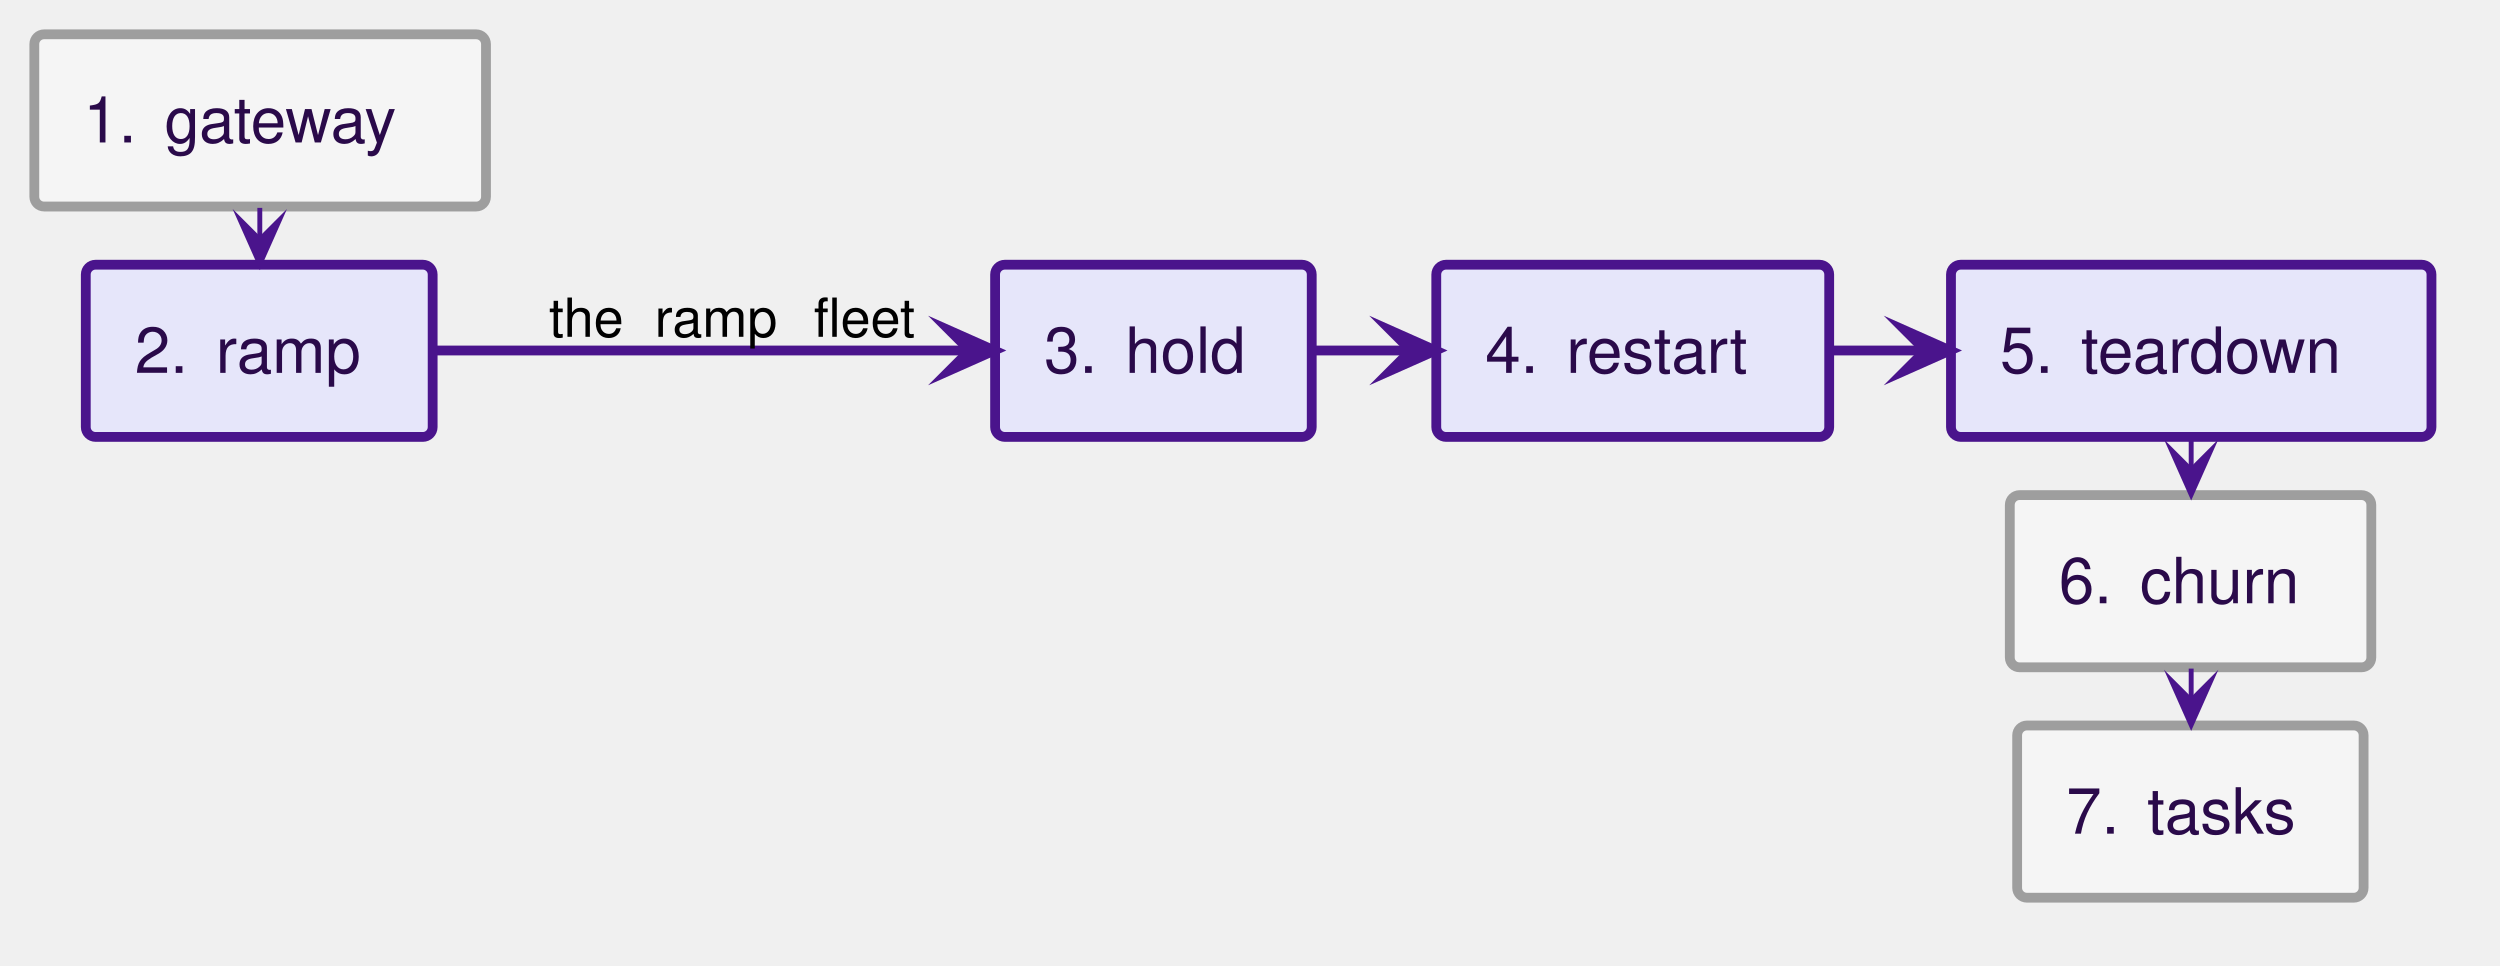
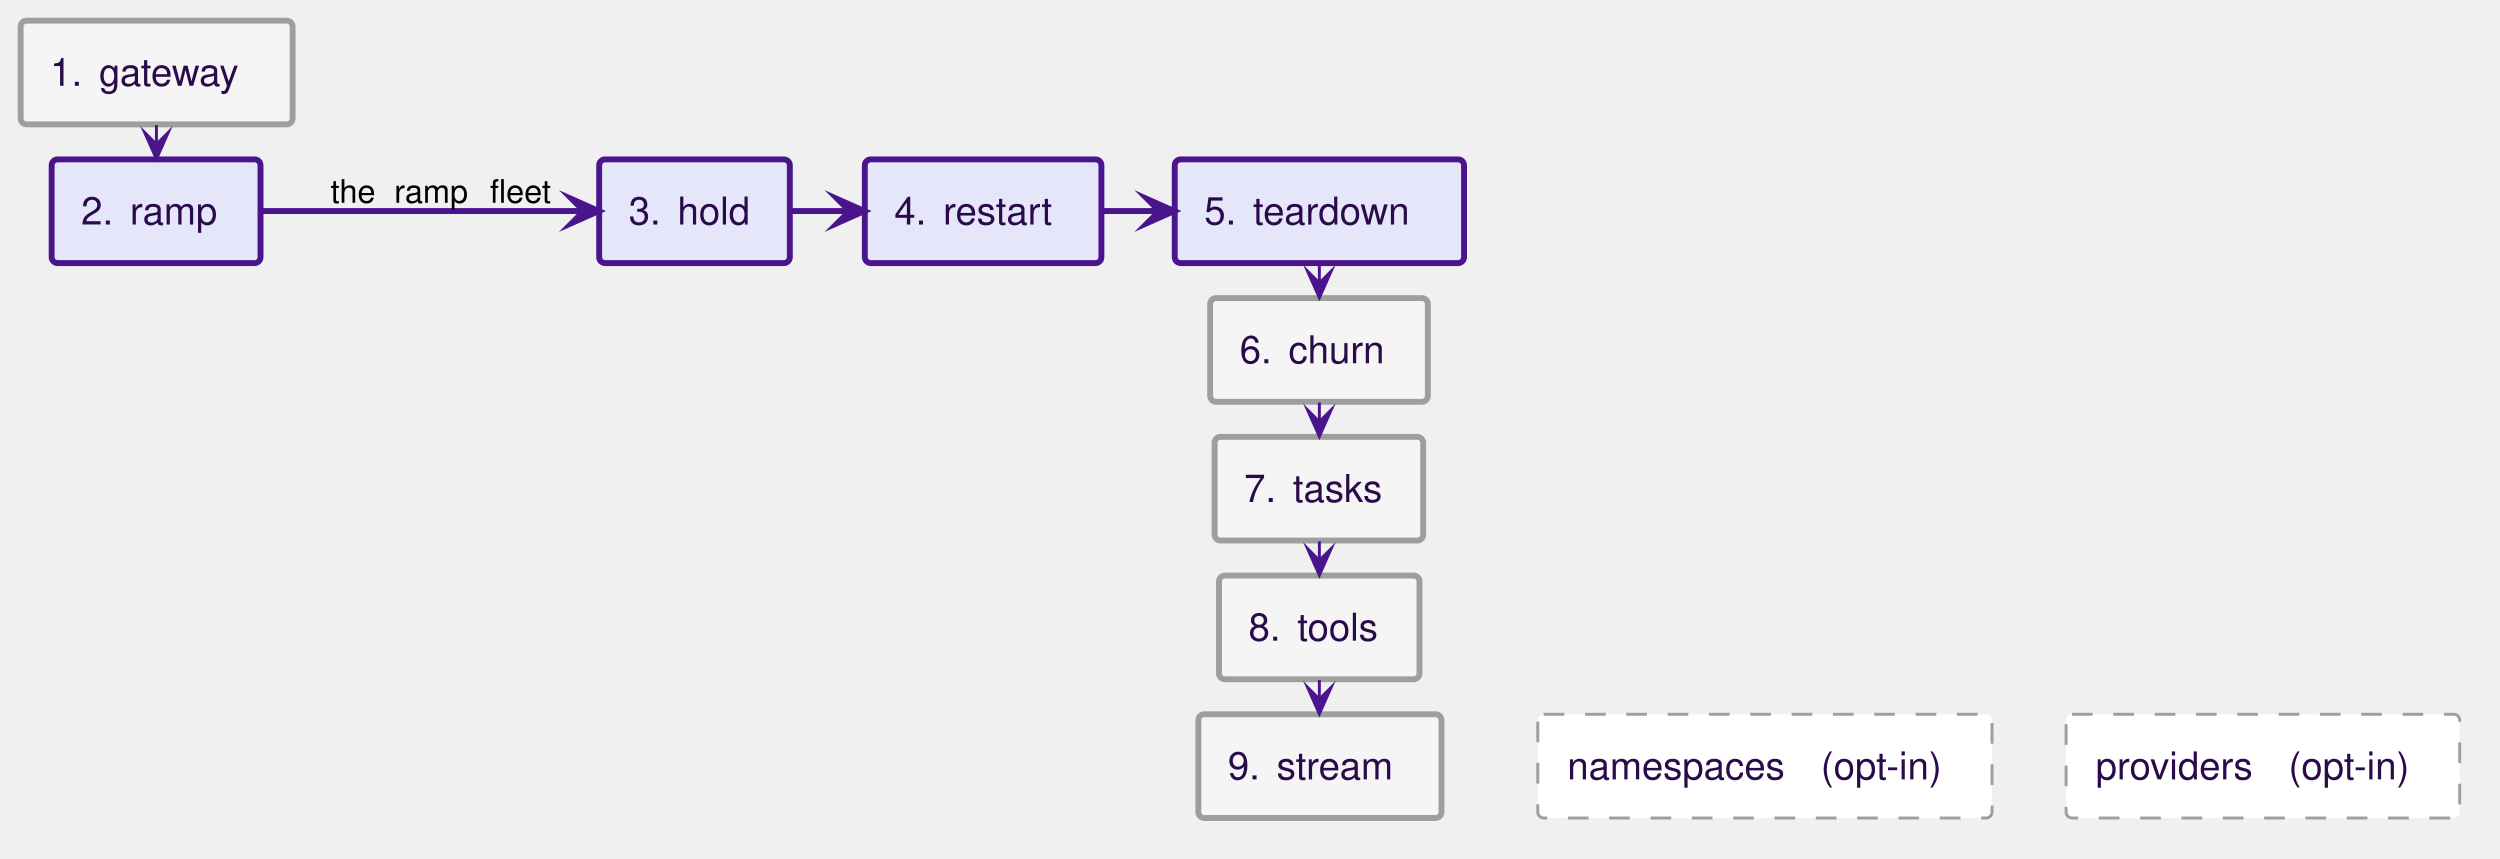
- <svg xmlns="http://www.w3.org/2000/svg" contentStyleType="text/css" data-diagram-type="DESCRIPTION" height="197px" preserveAspectRatio="none" style="width:510px;height:197px;" version="1.1" viewBox="0 0 510 197" width="510px" zoomAndPan="magnify">
+ <svg xmlns="http://www.w3.org/2000/svg" contentStyleType="text/css" data-diagram-type="DESCRIPTION" height="291px" preserveAspectRatio="none" style="width:847px;height:291px;" version="1.1" viewBox="0 0 847 291" width="847px" zoomAndPan="magnify">
  <defs />
  <g>
-     <g class="entity" data-qualified-name="P1" data-source-line="10" id="ent0001">
+     <g class="entity" data-qualified-name="P1" data-source-line="11" id="ent0001">
      <rect fill="#F5F5F5" height="35.133" rx="2" ry="2" style="stroke:#9E9E9E;stroke-width:2;" width="92.141" x="7" y="7" />
      <text fill="#2A0A4A" font-family="Helvetica" font-size="13" lengthAdjust="spacing" textLength="12.403" x="17" y="29.067">1.</text>
      <text fill="#2A0A4A" font-family="Helvetica" font-size="13" lengthAdjust="spacing" textLength="4.132" x="29.403" y="29.067"> </text>
      <text fill="#2A0A4A" font-family="Helvetica" font-size="13" lengthAdjust="spacing" textLength="55.605" x="33.536" y="29.067">gateway</text>
    </g>
-     <g class="entity" data-qualified-name="P2" data-source-line="11" id="ent0002">
+     <g class="entity" data-qualified-name="P2" data-source-line="12" id="ent0002">
      <rect fill="#E6E6FA" height="35.133" rx="2" ry="2" style="stroke:#4A148C;stroke-width:2;" width="70.762" x="17.5" y="54" />
      <text fill="#2A0A4A" font-family="Helvetica" font-size="13" lengthAdjust="spacing" textLength="12.403" x="27.5" y="76.067">2.</text>
      <text fill="#2A0A4A" font-family="Helvetica" font-size="13" lengthAdjust="spacing" textLength="4.132" x="39.903" y="76.067"> </text>
      <text fill="#2A0A4A" font-family="Helvetica" font-size="13" lengthAdjust="spacing" textLength="34.227" x="44.036" y="76.067">ramp</text>
    </g>
-     <g class="entity" data-qualified-name="P3" data-source-line="12" id="ent0003">
+     <g class="entity" data-qualified-name="P3" data-source-line="13" id="ent0003">
      <rect fill="#E6E6FA" height="35.133" rx="2" ry="2" style="stroke:#4A148C;stroke-width:2;" width="64.592" x="203" y="54" />
      <text fill="#2A0A4A" font-family="Helvetica" font-size="13" lengthAdjust="spacing" textLength="12.403" x="213" y="76.067">3.</text>
      <text fill="#2A0A4A" font-family="Helvetica" font-size="13" lengthAdjust="spacing" textLength="4.132" x="225.403" y="76.067"> </text>
      <text fill="#2A0A4A" font-family="Helvetica" font-size="13" lengthAdjust="spacing" textLength="28.057" x="229.536" y="76.067">hold</text>
    </g>
-     <g class="entity" data-qualified-name="P4" data-source-line="13" id="ent0004">
+     <g class="entity" data-qualified-name="P4" data-source-line="14" id="ent0004">
      <rect fill="#E6E6FA" height="35.133" rx="2" ry="2" style="stroke:#4A148C;stroke-width:2;" width="80.157" x="293" y="54" />
      <text fill="#2A0A4A" font-family="Helvetica" font-size="13" lengthAdjust="spacing" textLength="12.403" x="303" y="76.067">4.</text>
      <text fill="#2A0A4A" font-family="Helvetica" font-size="13" lengthAdjust="spacing" textLength="4.132" x="315.403" y="76.067"> </text>
      <text fill="#2A0A4A" font-family="Helvetica" font-size="13" lengthAdjust="spacing" textLength="43.621" x="319.536" y="76.067">restart</text>
    </g>
-     <g class="entity" data-qualified-name="P5" data-source-line="14" id="ent0005">
+     <g class="entity" data-qualified-name="P5" data-source-line="15" id="ent0005">
      <rect fill="#E6E6FA" height="35.133" rx="2" ry="2" style="stroke:#4A148C;stroke-width:2;" width="98.019" x="398" y="54" />
      <text fill="#2A0A4A" font-family="Helvetica" font-size="13" lengthAdjust="spacing" textLength="12.403" x="408" y="76.067">5.</text>
      <text fill="#2A0A4A" font-family="Helvetica" font-size="13" lengthAdjust="spacing" textLength="4.132" x="420.403" y="76.067"> </text>
      <text fill="#2A0A4A" font-family="Helvetica" font-size="13" lengthAdjust="spacing" textLength="61.483" x="424.536" y="76.067">teardown</text>
    </g>
-     <g class="entity" data-qualified-name="P6" data-source-line="15" id="ent0006">
+     <g class="entity" data-qualified-name="P6" data-source-line="16" id="ent0006">
      <rect fill="#F5F5F5" height="35.133" rx="2" ry="2" style="stroke:#9E9E9E;stroke-width:2;" width="73.746" x="410" y="101" />
      <text fill="#2A0A4A" font-family="Helvetica" font-size="13" lengthAdjust="spacing" textLength="12.403" x="420" y="123.067">6.</text>
      <text fill="#2A0A4A" font-family="Helvetica" font-size="13" lengthAdjust="spacing" textLength="4.132" x="432.403" y="123.067"> </text>
      <text fill="#2A0A4A" font-family="Helvetica" font-size="13" lengthAdjust="spacing" textLength="37.21" x="436.536" y="123.067">churn</text>
    </g>
-     <g class="entity" data-qualified-name="P7" data-source-line="16" id="ent0007">
+     <g class="entity" data-qualified-name="P7" data-source-line="17" id="ent0007">
      <rect fill="#F5F5F5" height="35.133" rx="2" ry="2" style="stroke:#9E9E9E;stroke-width:2;" width="70.673" x="411.5" y="148" />
      <text fill="#2A0A4A" font-family="Helvetica" font-size="13" lengthAdjust="spacing" textLength="12.403" x="421.5" y="170.067">7.</text>
      <text fill="#2A0A4A" font-family="Helvetica" font-size="13" lengthAdjust="spacing" textLength="4.132" x="433.903" y="170.067"> </text>
      <text fill="#2A0A4A" font-family="Helvetica" font-size="13" lengthAdjust="spacing" textLength="34.138" x="438.036" y="170.067">tasks</text>
    </g>
-     <g class="link" data-entity-1="ent0001" data-entity-2="ent0002" data-link-type="dependency" data-source-line="17" id="lnk8">
+     <g class="entity" data-qualified-name="P8" data-source-line="18" id="ent0008">
+       <rect fill="#F5F5F5" height="35.133" rx="2" ry="2" style="stroke:#9E9E9E;stroke-width:2;" width="67.925" x="413" y="195" />
+       <text fill="#2A0A4A" font-family="Helvetica" font-size="13" lengthAdjust="spacing" textLength="12.403" x="423" y="217.067">8.</text>
+       <text fill="#2A0A4A" font-family="Helvetica" font-size="13" lengthAdjust="spacing" textLength="4.132" x="435.403" y="217.067"> </text>
+       <text fill="#2A0A4A" font-family="Helvetica" font-size="13" lengthAdjust="spacing" textLength="31.389" x="439.536" y="217.067">tools</text>
+     </g>
+     <g class="entity" data-qualified-name="P9" data-source-line="19" id="ent0009">
+       <rect fill="#F5F5F5" height="35.133" rx="2" ry="2" style="stroke:#9E9E9E;stroke-width:2;" width="82.378" x="406" y="242" />
+       <text fill="#2A0A4A" font-family="Helvetica" font-size="13" lengthAdjust="spacing" textLength="12.403" x="416" y="264.067">9.</text>
+       <text fill="#2A0A4A" font-family="Helvetica" font-size="13" lengthAdjust="spacing" textLength="4.132" x="428.403" y="264.067"> </text>
+       <text fill="#2A0A4A" font-family="Helvetica" font-size="13" lengthAdjust="spacing" textLength="45.843" x="432.536" y="264.067">stream</text>
+     </g>
+     <g class="entity" data-qualified-name="O1" data-source-line="20" id="ent0010">
+       <rect fill="#FFFFFF" height="35.133" rx="2" ry="2" style="stroke:#9E9E9E;stroke-width:1;stroke-dasharray:7,7;" width="153.898" x="521" y="242" />
+       <text fill="#2A0A4A" font-family="Helvetica" font-size="13" lengthAdjust="spacing" textLength="81.777" x="531" y="264.067">namespaces</text>
+       <text fill="#2A0A4A" font-family="Helvetica" font-size="13" lengthAdjust="spacing" textLength="4.132" x="612.777" y="264.067"> </text>
+       <text fill="#2A0A4A" font-family="Helvetica" font-size="13" lengthAdjust="spacing" textLength="47.988" x="616.909" y="264.067">(opt-in)</text>
+     </g>
+     <g class="entity" data-qualified-name="O2" data-source-line="21" id="ent0011">
+       <rect fill="#FFFFFF" height="35.133" rx="2" ry="2" style="stroke:#9E9E9E;stroke-width:1;stroke-dasharray:7,7;" width="133.344" x="700" y="242" />
+       <text fill="#2A0A4A" font-family="Helvetica" font-size="13" lengthAdjust="spacing" textLength="61.223" x="710" y="264.067">providers</text>
+       <text fill="#2A0A4A" font-family="Helvetica" font-size="13" lengthAdjust="spacing" textLength="4.132" x="771.223" y="264.067"> </text>
+       <text fill="#2A0A4A" font-family="Helvetica" font-size="13" lengthAdjust="spacing" textLength="47.988" x="775.356" y="264.067">(opt-in)</text>
+     </g>
+     <g class="link" data-entity-1="ent0001" data-entity-2="ent0002" data-link-type="dependency" data-source-line="22" id="lnk12">
      <path d="M53,42.4 C53,46.23 53,45.05 53,48.88" fill="none" id="P1-to-P2" style="stroke:#4A148C;stroke-width:1;" />
      <polygon fill="#4A148C" points="53,53.88,57,44.88,53,48.88,49,44.88,53,53.88" style="stroke:#4A148C;stroke-width:1;stroke-linejoin:miter;stroke-miterlimit:10;" />
    </g>
-     <g class="link" data-entity-1="ent0002" data-entity-2="ent0003" data-link-type="dependency" data-source-line="18" id="lnk9">
+     <g class="link" data-entity-1="ent0002" data-entity-2="ent0003" data-link-type="dependency" data-source-line="23" id="lnk13">
      <path d="M88.8,71.5 C121.79,71.5 165.91,71.5 197.83,71.5" fill="none" id="P2-to-P3" style="stroke:#4A148C;stroke-width:2;" />
      <polygon fill="#4A148C" points="202.83,71.5,193.83,67.5,197.83,71.5,193.83,75.5,202.83,71.5" style="stroke:#4A148C;stroke-width:2;stroke-linejoin:miter;stroke-miterlimit:10;" />
      <text fill="#000000" font-family="Helvetica" font-size="11" lengthAdjust="spacing" textLength="18.052" x="112" y="68.71">the</text>
      <text fill="#000000" font-family="Helvetica" font-size="11" lengthAdjust="spacing" textLength="3.497" x="130.052" y="68.71"> </text>
      <text fill="#000000" font-family="Helvetica" font-size="11" lengthAdjust="spacing" textLength="28.961" x="133.549" y="68.71">ramp</text>
      <text fill="#000000" font-family="Helvetica" font-size="11" lengthAdjust="spacing" textLength="3.497" x="162.51" y="68.71"> </text>
      <text fill="#000000" font-family="Helvetica" font-size="11" lengthAdjust="spacing" textLength="24.777" x="166.006" y="68.71">fleet</text>
    </g>
-     <g class="link" data-entity-1="ent0003" data-entity-2="ent0004" data-link-type="dependency" data-source-line="19" id="lnk10">
+     <g class="link" data-entity-1="ent0003" data-entity-2="ent0004" data-link-type="dependency" data-source-line="24" id="lnk14">
      <path d="M268.03,71.5 C275.97,71.5 279.58,71.5 287.83,71.5" fill="none" id="P3-to-P4" style="stroke:#4A148C;stroke-width:2;" />
      <polygon fill="#4A148C" points="292.83,71.5,283.83,67.5,287.83,71.5,283.83,75.5,292.83,71.5" style="stroke:#4A148C;stroke-width:2;stroke-linejoin:miter;stroke-miterlimit:10;" />
    </g>
-     <g class="link" data-entity-1="ent0004" data-entity-2="ent0005" data-link-type="dependency" data-source-line="20" id="lnk11">
+     <g class="link" data-entity-1="ent0004" data-entity-2="ent0005" data-link-type="dependency" data-source-line="25" id="lnk15">
      <path d="M373.17,71.5 C381.12,71.5 384.57,71.5 392.79,71.5" fill="none" id="P4-to-P5" style="stroke:#4A148C;stroke-width:2;" />
      <polygon fill="#4A148C" points="397.79,71.5,388.79,67.5,392.79,71.5,388.79,75.5,397.79,71.5" style="stroke:#4A148C;stroke-width:2;stroke-linejoin:miter;stroke-miterlimit:10;" />
    </g>
-     <g class="link" data-entity-1="ent0005" data-entity-2="ent0006" data-link-type="dependency" data-source-line="21" id="lnk12">
+     <g class="link" data-entity-1="ent0005" data-entity-2="ent0006" data-link-type="dependency" data-source-line="26" id="lnk16">
      <path d="M447,89.4 C447,93.23 447,92.05 447,95.88" fill="none" id="P5-to-P6" style="stroke:#4A148C;stroke-width:1;" />
      <polygon fill="#4A148C" points="447,100.88,451,91.88,447,95.88,443,91.88,447,100.88" style="stroke:#4A148C;stroke-width:1;stroke-linejoin:miter;stroke-miterlimit:10;" />
    </g>
-     <g class="link" data-entity-1="ent0006" data-entity-2="ent0007" data-link-type="dependency" data-source-line="22" id="lnk13">
+     <g class="link" data-entity-1="ent0006" data-entity-2="ent0007" data-link-type="dependency" data-source-line="27" id="lnk17">
      <path d="M447,136.4 C447,140.23 447,139.05 447,142.88" fill="none" id="P6-to-P7" style="stroke:#4A148C;stroke-width:1;" />
      <polygon fill="#4A148C" points="447,147.88,451,138.88,447,142.88,443,138.88,447,147.88" style="stroke:#4A148C;stroke-width:1;stroke-linejoin:miter;stroke-miterlimit:10;" />
    </g>
+     <g class="link" data-entity-1="ent0007" data-entity-2="ent0008" data-link-type="dependency" data-source-line="28" id="lnk18">
+       <path d="M447,183.4 C447,187.23 447,186.05 447,189.88" fill="none" id="P7-to-P8" style="stroke:#4A148C;stroke-width:1;" />
+       <polygon fill="#4A148C" points="447,194.88,451,185.88,447,189.88,443,185.88,447,194.88" style="stroke:#4A148C;stroke-width:1;stroke-linejoin:miter;stroke-miterlimit:10;" />
+     </g>
+     <g class="link" data-entity-1="ent0008" data-entity-2="ent0009" data-link-type="dependency" data-source-line="29" id="lnk19">
+       <path d="M447,230.4 C447,234.23 447,233.05 447,236.88" fill="none" id="P8-to-P9" style="stroke:#4A148C;stroke-width:1;" />
+       <polygon fill="#4A148C" points="447,241.88,451,232.88,447,236.88,443,232.88,447,241.88" style="stroke:#4A148C;stroke-width:1;stroke-linejoin:miter;stroke-miterlimit:10;" />
+     </g>
  </g>
</svg>
